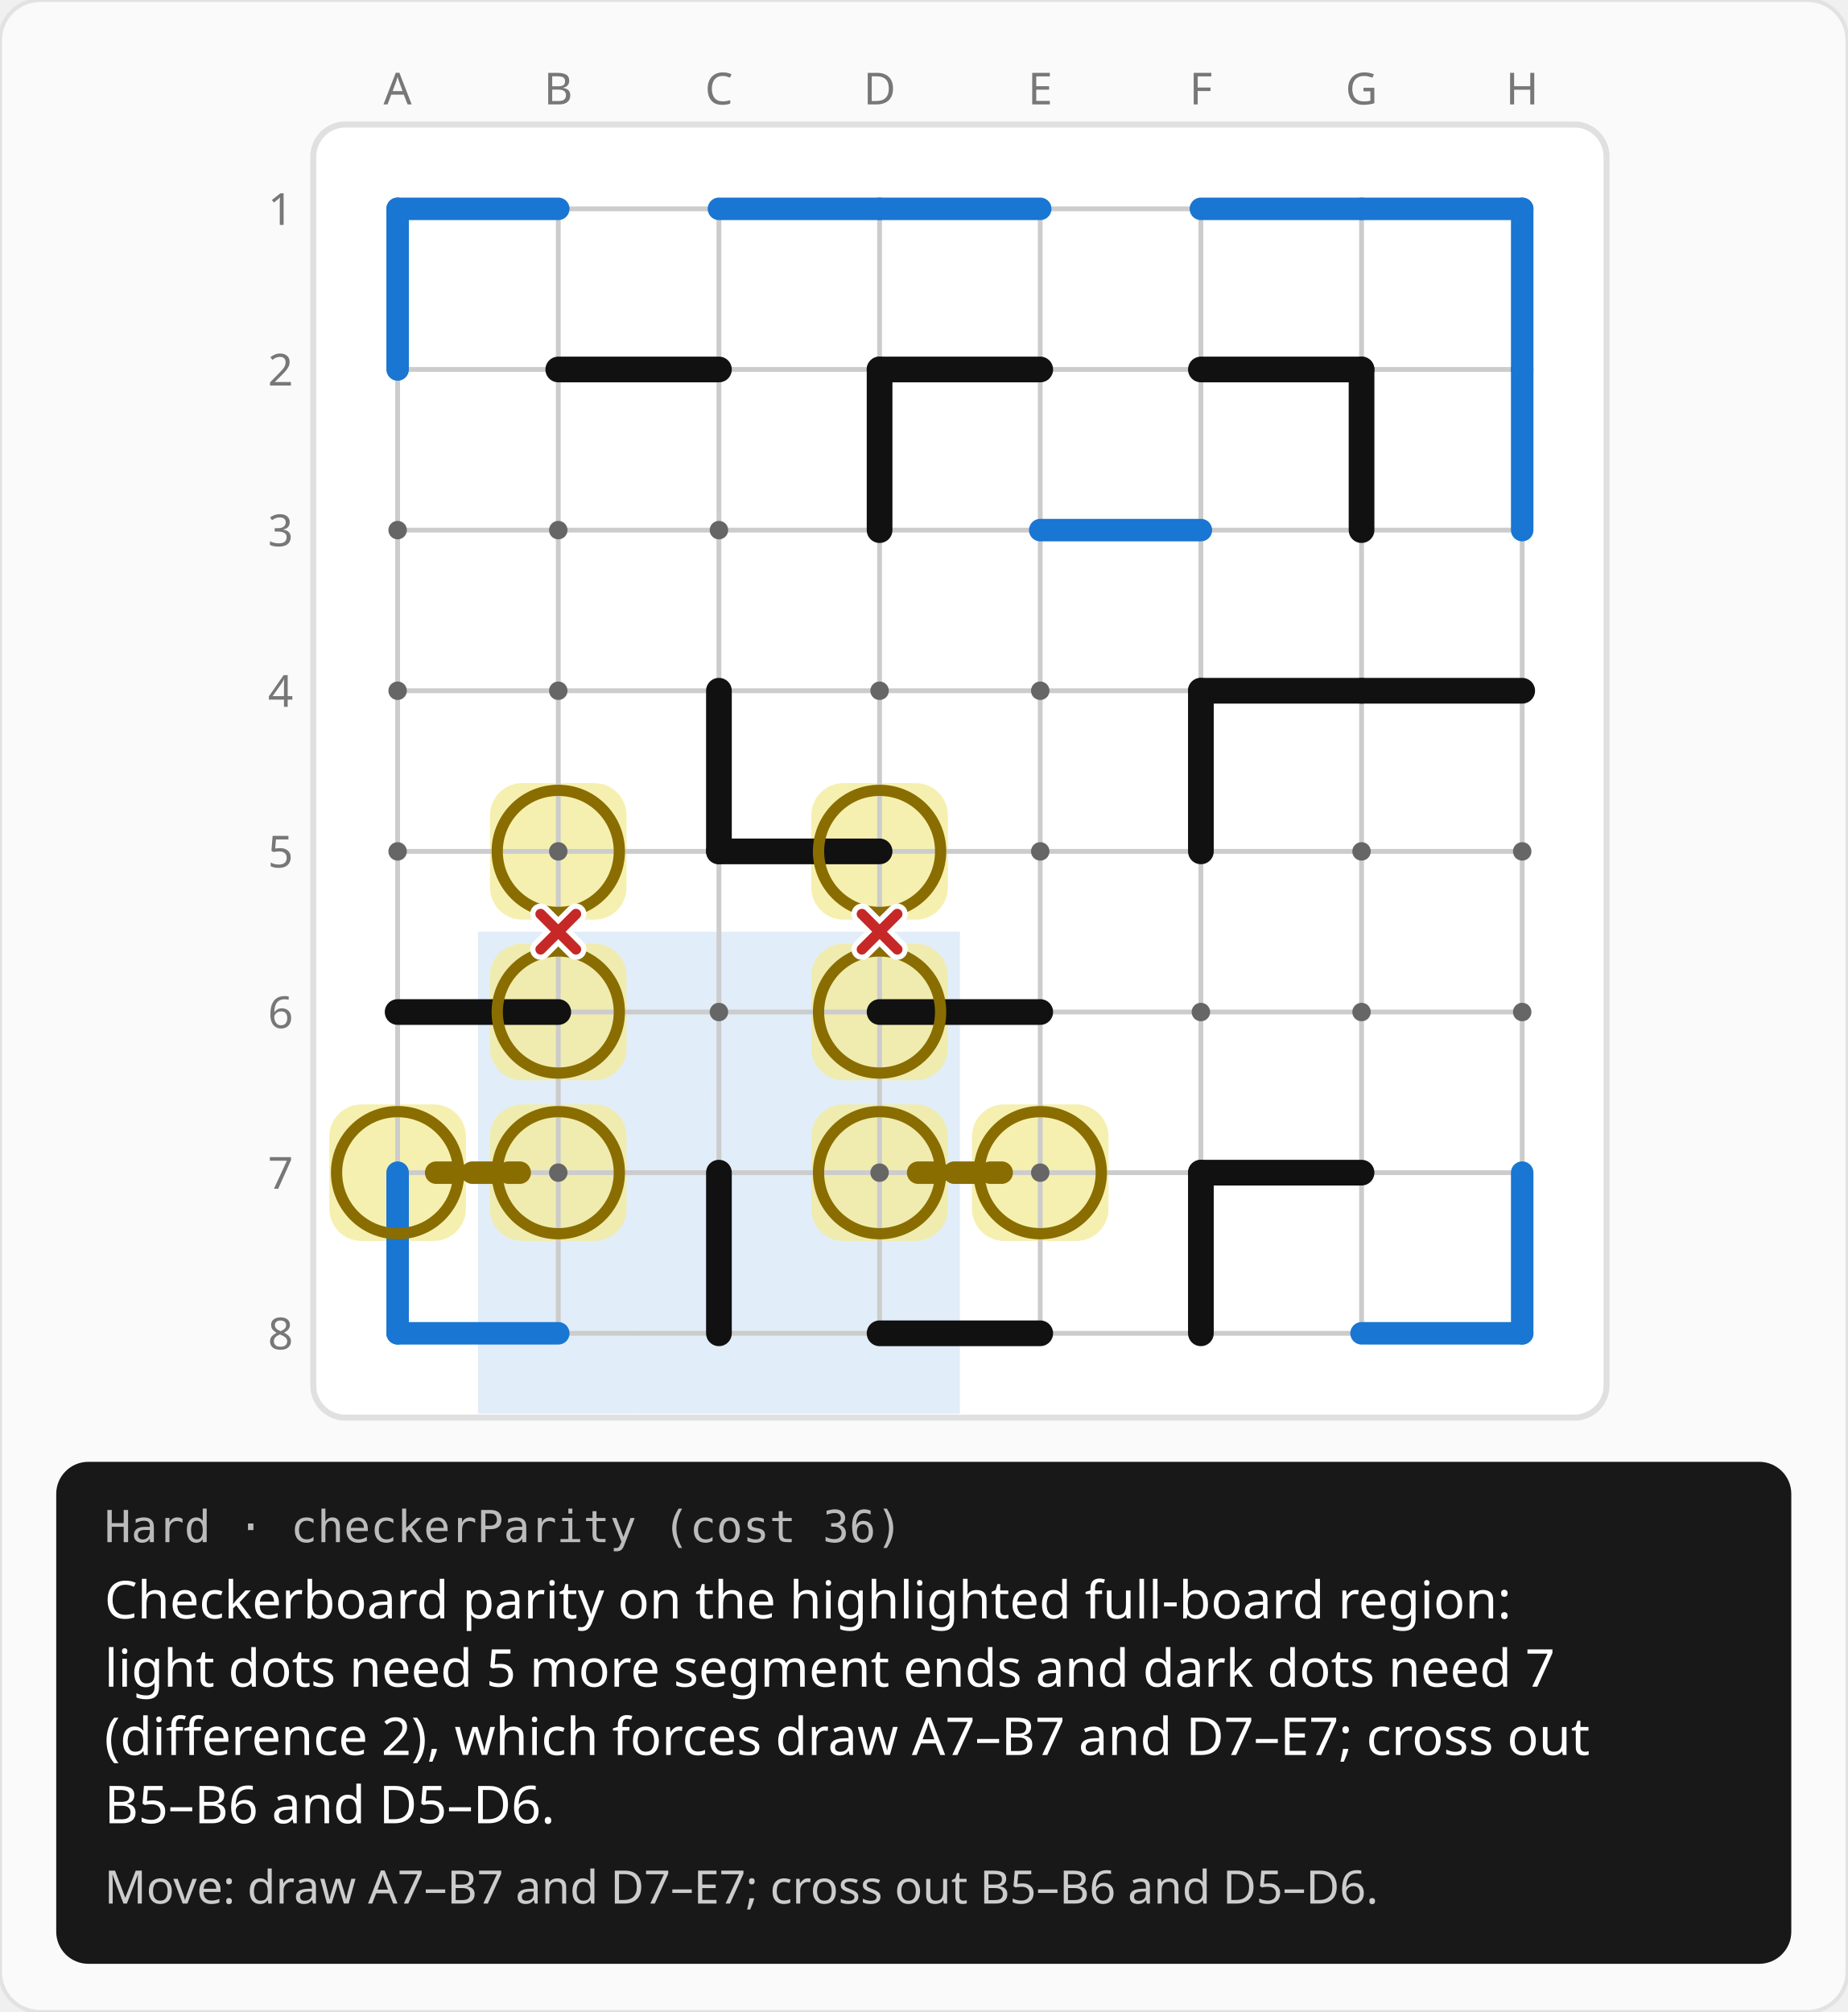
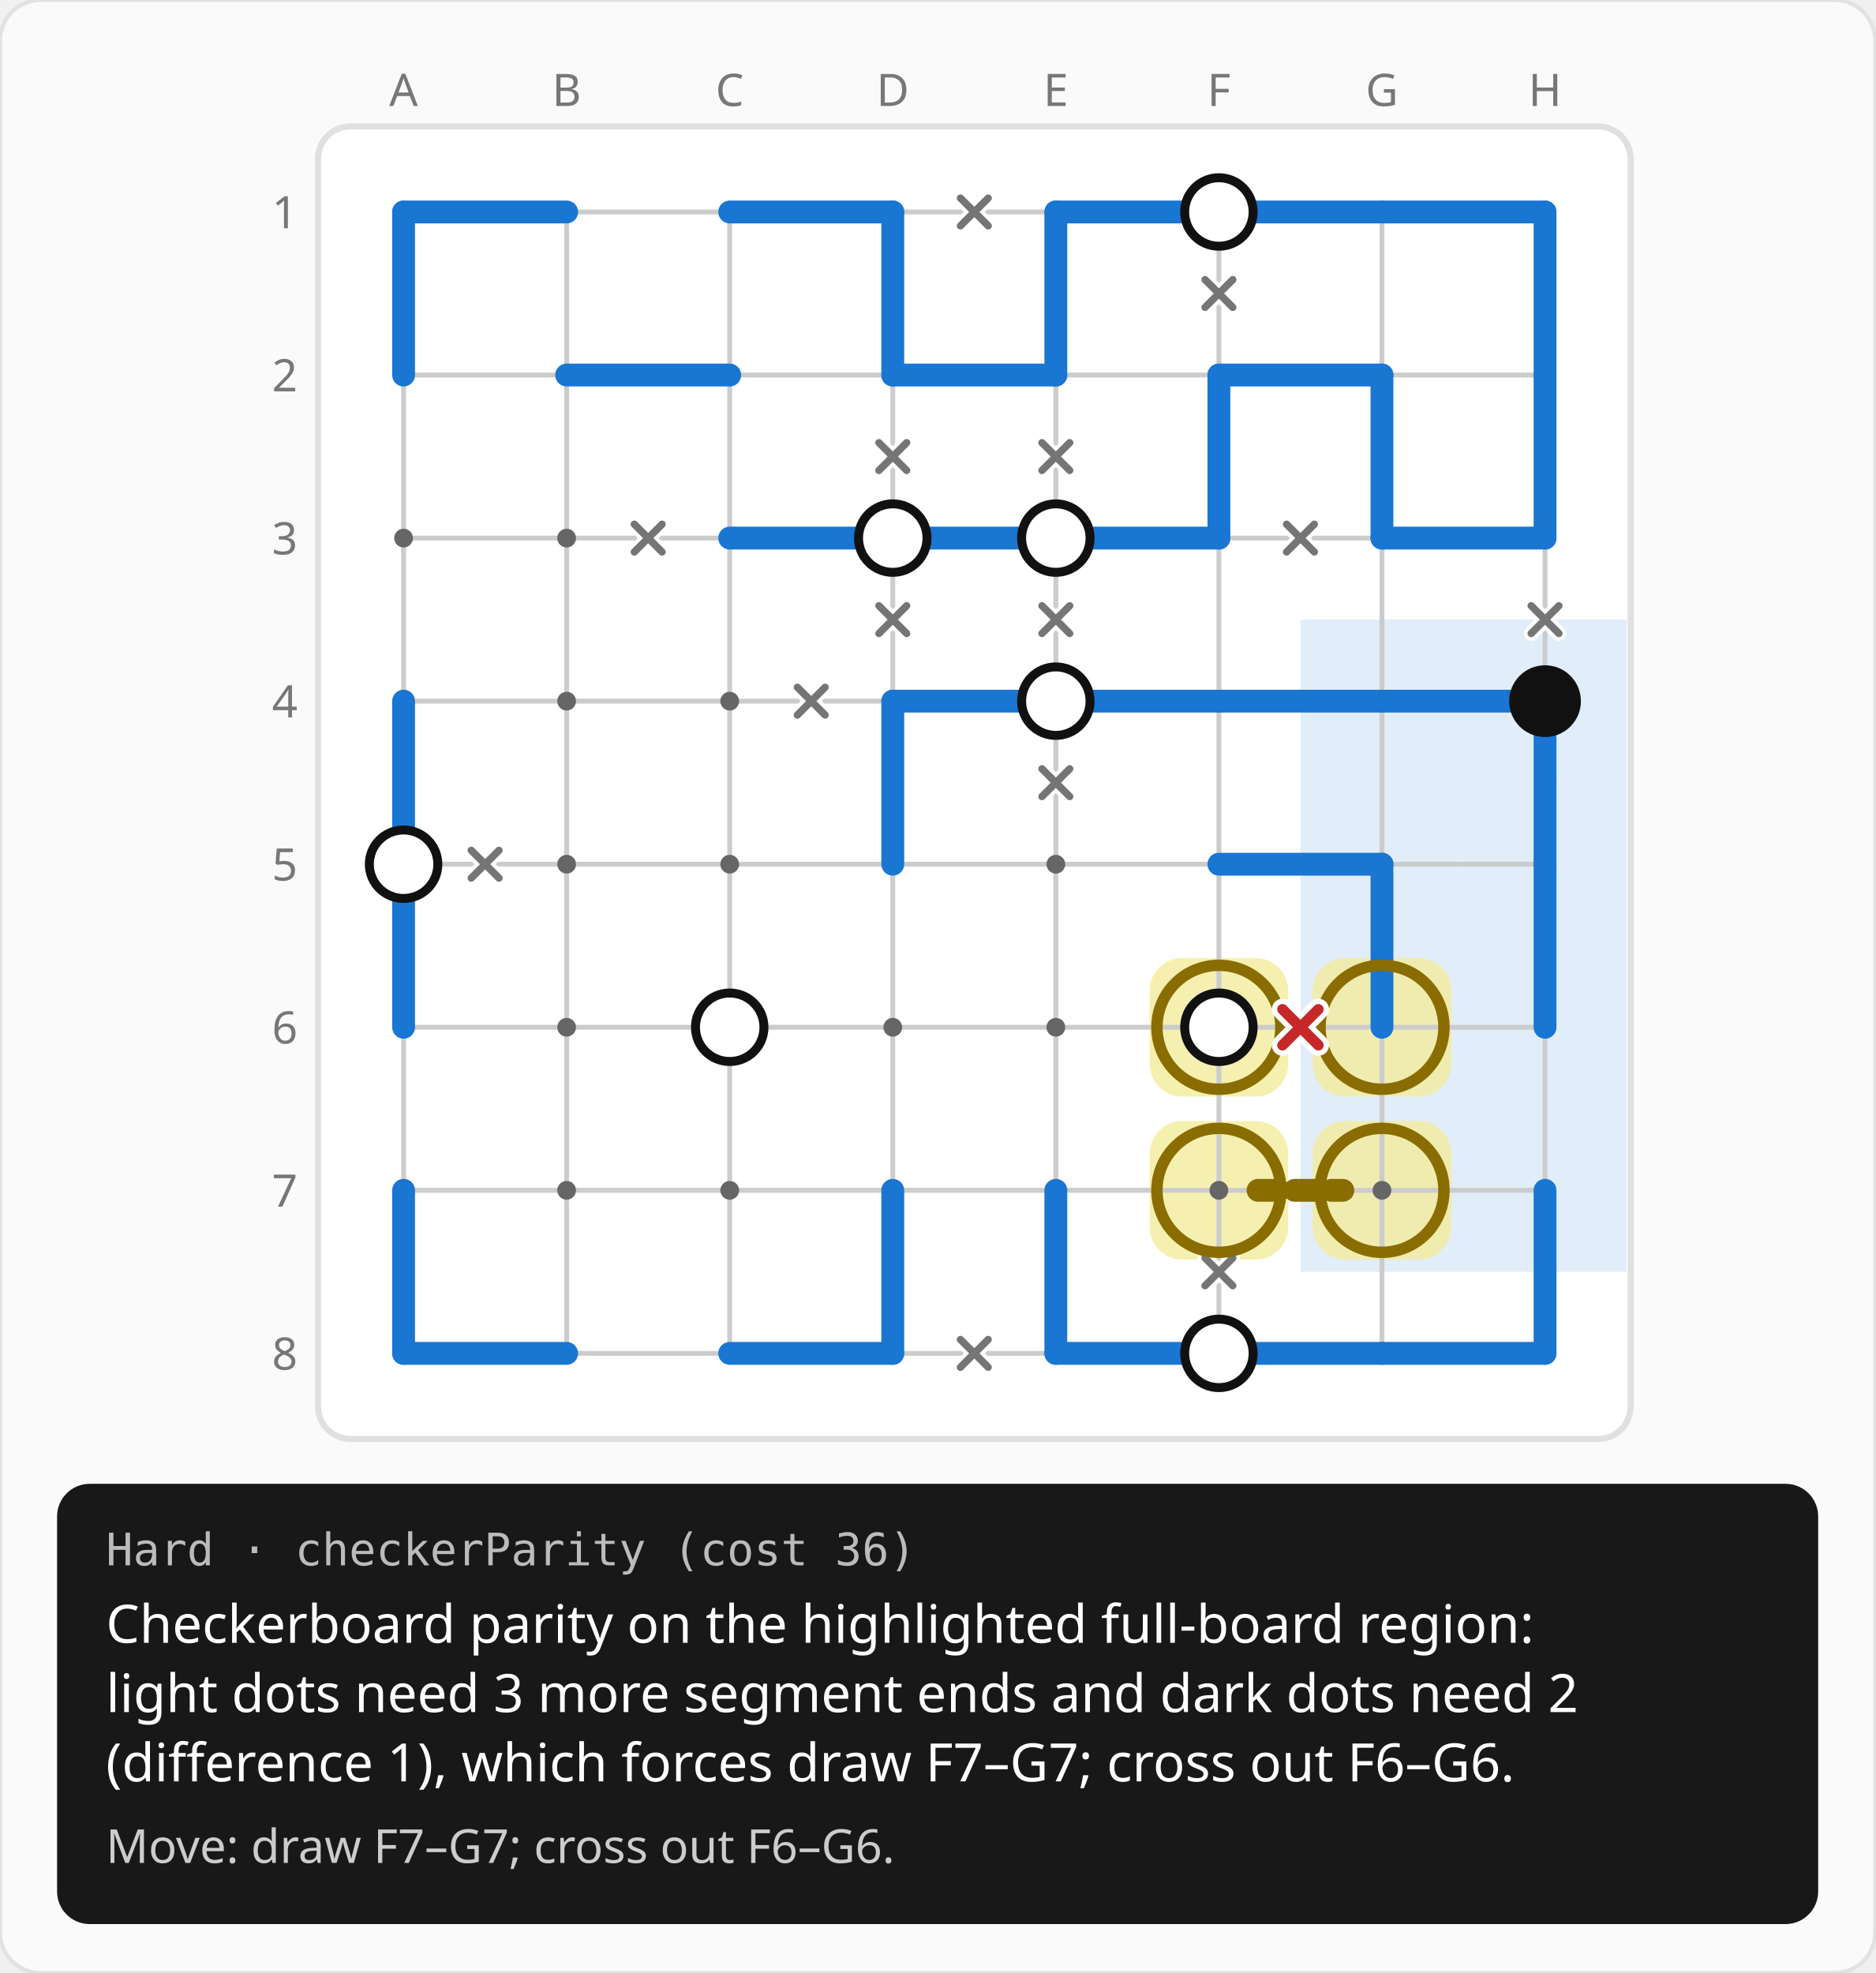
- <svg xmlns="http://www.w3.org/2000/svg" width="460" height="501" viewBox="0 0 460 501">
-   <rect width="460" height="501" rx="10" fill="#fafafa" stroke="#e2e2e2" />
+ <svg xmlns="http://www.w3.org/2000/svg" width="460" height="484" viewBox="0 0 460 484">
+   <rect width="460" height="484" rx="10" fill="#fafafa" stroke="#e2e2e2" />
  <defs>
    <pattern id="hatch" width="8" height="8" patternUnits="userSpaceOnUse" patternTransform="rotate(45)">
      <line x1="0" y1="0" x2="0" y2="8" stroke="#d55e00" stroke-width="3" opacity="0.55" />
    </pattern>
  </defs>
  <g transform="translate(59 12)">
    <text x="40" y="14" fill="#777777" font-size="11" font-family="system-ui, sans-serif" text-anchor="middle">A</text>
    <text x="80" y="14" fill="#777777" font-size="11" font-family="system-ui, sans-serif" text-anchor="middle">B</text>
    <text x="120" y="14" fill="#777777" font-size="11" font-family="system-ui, sans-serif" text-anchor="middle">C</text>
    <text x="160" y="14" fill="#777777" font-size="11" font-family="system-ui, sans-serif" text-anchor="middle">D</text>
    <text x="200" y="14" fill="#777777" font-size="11" font-family="system-ui, sans-serif" text-anchor="middle">E</text>
    <text x="240" y="14" fill="#777777" font-size="11" font-family="system-ui, sans-serif" text-anchor="middle">F</text>
    <text x="280" y="14" fill="#777777" font-size="11" font-family="system-ui, sans-serif" text-anchor="middle">G</text>
    <text x="320" y="14" fill="#777777" font-size="11" font-family="system-ui, sans-serif" text-anchor="middle">H</text>
    <text x="14" y="44" fill="#777777" font-size="11" font-family="system-ui, sans-serif" text-anchor="end">1</text>
    <text x="14" y="84" fill="#777777" font-size="11" font-family="system-ui, sans-serif" text-anchor="end">2</text>
    <text x="14" y="124" fill="#777777" font-size="11" font-family="system-ui, sans-serif" text-anchor="end">3</text>
    <text x="14" y="164" fill="#777777" font-size="11" font-family="system-ui, sans-serif" text-anchor="end">4</text>
    <text x="14" y="204" fill="#777777" font-size="11" font-family="system-ui, sans-serif" text-anchor="end">5</text>
    <text x="14" y="244" fill="#777777" font-size="11" font-family="system-ui, sans-serif" text-anchor="end">6</text>
    <text x="14" y="284" fill="#777777" font-size="11" font-family="system-ui, sans-serif" text-anchor="end">7</text>
    <text x="14" y="324" fill="#777777" font-size="11" font-family="system-ui, sans-serif" text-anchor="end">8</text>
    <g transform="translate(18 18)">
      <rect x="1" y="1" width="322" height="322" rx="8" fill="#ffffff" stroke="#e0e0e0" stroke-width="1.5" />
-       <rect x="42" y="202" width="40" height="40" fill="rgba(25,118,210,0.13)" />
-       <rect x="82" y="202" width="40" height="40" fill="rgba(25,118,210,0.13)" />
-       <rect x="122" y="202" width="40" height="40" fill="rgba(25,118,210,0.13)" />
-       <rect x="42" y="242" width="40" height="40" fill="rgba(25,118,210,0.13)" />
-       <rect x="82" y="242" width="40" height="40" fill="rgba(25,118,210,0.13)" />
-       <rect x="122" y="242" width="40" height="40" fill="rgba(25,118,210,0.13)" />
-       <rect x="42" y="282" width="40" height="40" fill="rgba(25,118,210,0.13)" />
-       <rect x="82" y="282" width="40" height="40" fill="rgba(25,118,210,0.13)" />
-       <rect x="122" y="282" width="40" height="40" fill="rgba(25,118,210,0.13)" />
-       <rect x="5" y="245" width="34" height="34" rx="8" fill="rgba(244,236,156,0.8)" />
-       <rect x="45" y="245" width="34" height="34" rx="8" fill="rgba(244,236,156,0.8)" />
-       <rect x="125" y="245" width="34" height="34" rx="8" fill="rgba(244,236,156,0.8)" />
-       <rect x="165" y="245" width="34" height="34" rx="8" fill="rgba(244,236,156,0.8)" />
-       <rect x="45" y="165" width="34" height="34" rx="8" fill="rgba(244,236,156,0.8)" />
-       <rect x="45" y="205" width="34" height="34" rx="8" fill="rgba(244,236,156,0.8)" />
-       <rect x="125" y="165" width="34" height="34" rx="8" fill="rgba(244,236,156,0.8)" />
-       <rect x="125" y="205" width="34" height="34" rx="8" fill="rgba(244,236,156,0.8)" />
+       <rect x="242" y="122" width="40" height="40" fill="rgba(25,118,210,0.13)" />
+       <rect x="282" y="122" width="40" height="40" fill="rgba(25,118,210,0.13)" />
+       <rect x="242" y="162" width="40" height="40" fill="rgba(25,118,210,0.13)" />
+       <rect x="282" y="162" width="40" height="40" fill="rgba(25,118,210,0.13)" />
+       <rect x="242" y="202" width="40" height="40" fill="rgba(25,118,210,0.13)" />
+       <rect x="282" y="202" width="40" height="40" fill="rgba(25,118,210,0.13)" />
+       <rect x="242" y="242" width="40" height="40" fill="rgba(25,118,210,0.13)" />
+       <rect x="282" y="242" width="40" height="40" fill="rgba(25,118,210,0.13)" />
+       <rect x="205" y="245" width="34" height="34" rx="8" fill="rgba(244,236,156,0.8)" />
+       <rect x="245" y="245" width="34" height="34" rx="8" fill="rgba(244,236,156,0.8)" />
+       <rect x="205" y="205" width="34" height="34" rx="8" fill="rgba(244,236,156,0.8)" />
+       <rect x="245" y="205" width="34" height="34" rx="8" fill="rgba(244,236,156,0.8)" />
      <line x1="22" y1="22" x2="302" y2="22" stroke="#cccccc" stroke-width="1.2" />
      <line x1="22" y1="62" x2="302" y2="62" stroke="#cccccc" stroke-width="1.2" />
      <line x1="22" y1="102" x2="302" y2="102" stroke="#cccccc" stroke-width="1.2" />
      <line x1="22" y1="142" x2="302" y2="142" stroke="#cccccc" stroke-width="1.2" />
      <line x1="22" y1="182" x2="302" y2="182" stroke="#cccccc" stroke-width="1.2" />
      <line x1="22" y1="222" x2="302" y2="222" stroke="#cccccc" stroke-width="1.2" />
      <line x1="22" y1="262" x2="302" y2="262" stroke="#cccccc" stroke-width="1.2" />
      <line x1="22" y1="302" x2="302" y2="302" stroke="#cccccc" stroke-width="1.2" />
      <line x1="22" y1="22" x2="22" y2="302" stroke="#cccccc" stroke-width="1.2" />
      <line x1="62" y1="22" x2="62" y2="302" stroke="#cccccc" stroke-width="1.2" />
      <line x1="102" y1="22" x2="102" y2="302" stroke="#cccccc" stroke-width="1.2" />
      <line x1="142" y1="22" x2="142" y2="302" stroke="#cccccc" stroke-width="1.2" />
      <line x1="182" y1="22" x2="182" y2="302" stroke="#cccccc" stroke-width="1.2" />
      <line x1="222" y1="22" x2="222" y2="302" stroke="#cccccc" stroke-width="1.2" />
      <line x1="262" y1="22" x2="262" y2="302" stroke="#cccccc" stroke-width="1.2" />
      <line x1="302" y1="22" x2="302" y2="302" stroke="#cccccc" stroke-width="1.2" />
      <circle cx="22" cy="22" r="2.3" fill="#666666" />
      <circle cx="62" cy="22" r="2.3" fill="#666666" />
      <circle cx="102" cy="22" r="2.3" fill="#666666" />
      <circle cx="142" cy="22" r="2.3" fill="#666666" />
      <circle cx="182" cy="22" r="2.3" fill="#666666" />
-       <circle cx="222" cy="22" r="2.3" fill="#666666" />
      <circle cx="262" cy="22" r="2.3" fill="#666666" />
      <circle cx="302" cy="22" r="2.3" fill="#666666" />
      <circle cx="22" cy="62" r="2.3" fill="#666666" />
      <circle cx="62" cy="62" r="2.3" fill="#666666" />
      <circle cx="102" cy="62" r="2.3" fill="#666666" />
      <circle cx="142" cy="62" r="2.3" fill="#666666" />
      <circle cx="182" cy="62" r="2.3" fill="#666666" />
      <circle cx="222" cy="62" r="2.3" fill="#666666" />
      <circle cx="262" cy="62" r="2.3" fill="#666666" />
      <circle cx="302" cy="62" r="2.3" fill="#666666" />
      <circle cx="22" cy="102" r="2.3" fill="#666666" />
      <circle cx="62" cy="102" r="2.3" fill="#666666" />
      <circle cx="102" cy="102" r="2.3" fill="#666666" />
-       <circle cx="142" cy="102" r="2.3" fill="#666666" />
-       <circle cx="182" cy="102" r="2.3" fill="#666666" />
      <circle cx="222" cy="102" r="2.3" fill="#666666" />
      <circle cx="262" cy="102" r="2.3" fill="#666666" />
      <circle cx="302" cy="102" r="2.3" fill="#666666" />
      <circle cx="22" cy="142" r="2.3" fill="#666666" />
      <circle cx="62" cy="142" r="2.3" fill="#666666" />
      <circle cx="102" cy="142" r="2.3" fill="#666666" />
      <circle cx="142" cy="142" r="2.3" fill="#666666" />
-       <circle cx="182" cy="142" r="2.3" fill="#666666" />
      <circle cx="222" cy="142" r="2.3" fill="#666666" />
      <circle cx="262" cy="142" r="2.3" fill="#666666" />
-       <circle cx="302" cy="142" r="2.3" fill="#666666" />
-       <circle cx="22" cy="182" r="2.3" fill="#666666" />
      <circle cx="62" cy="182" r="2.3" fill="#666666" />
      <circle cx="102" cy="182" r="2.3" fill="#666666" />
      <circle cx="142" cy="182" r="2.3" fill="#666666" />
      <circle cx="182" cy="182" r="2.3" fill="#666666" />
      <circle cx="222" cy="182" r="2.3" fill="#666666" />
      <circle cx="262" cy="182" r="2.3" fill="#666666" />
      <circle cx="302" cy="182" r="2.3" fill="#666666" />
      <circle cx="22" cy="222" r="2.3" fill="#666666" />
      <circle cx="62" cy="222" r="2.3" fill="#666666" />
-       <circle cx="102" cy="222" r="2.3" fill="#666666" />
      <circle cx="142" cy="222" r="2.3" fill="#666666" />
      <circle cx="182" cy="222" r="2.3" fill="#666666" />
-       <circle cx="222" cy="222" r="2.3" fill="#666666" />
      <circle cx="262" cy="222" r="2.3" fill="#666666" />
      <circle cx="302" cy="222" r="2.3" fill="#666666" />
      <circle cx="22" cy="262" r="2.3" fill="#666666" />
      <circle cx="62" cy="262" r="2.3" fill="#666666" />
      <circle cx="102" cy="262" r="2.3" fill="#666666" />
      <circle cx="142" cy="262" r="2.3" fill="#666666" />
      <circle cx="182" cy="262" r="2.3" fill="#666666" />
      <circle cx="222" cy="262" r="2.3" fill="#666666" />
      <circle cx="262" cy="262" r="2.3" fill="#666666" />
      <circle cx="302" cy="262" r="2.3" fill="#666666" />
      <circle cx="22" cy="302" r="2.3" fill="#666666" />
      <circle cx="62" cy="302" r="2.3" fill="#666666" />
      <circle cx="102" cy="302" r="2.3" fill="#666666" />
      <circle cx="142" cy="302" r="2.3" fill="#666666" />
      <circle cx="182" cy="302" r="2.3" fill="#666666" />
-       <circle cx="222" cy="302" r="2.3" fill="#666666" />
      <circle cx="262" cy="302" r="2.3" fill="#666666" />
      <circle cx="302" cy="302" r="2.3" fill="#666666" />
      <line x1="22" y1="22" x2="62" y2="22" stroke="#1976d2" stroke-width="5.6" stroke-linecap="round" />
      <line x1="22" y1="22" x2="22" y2="62" stroke="#1976d2" stroke-width="5.6" stroke-linecap="round" />
      <line x1="102" y1="22" x2="142" y2="22" stroke="#1976d2" stroke-width="5.6" stroke-linecap="round" />
-       <line x1="142" y1="22" x2="182" y2="22" stroke="#1976d2" stroke-width="5.6" stroke-linecap="round" />
+       <line x1="142" y1="22" x2="142" y2="62" stroke="#1976d2" stroke-width="5.6" stroke-linecap="round" />
+       <line x1="182" y1="22" x2="222" y2="22" stroke="#1976d2" stroke-width="5.6" stroke-linecap="round" />
+       <line x1="182" y1="22" x2="182" y2="62" stroke="#1976d2" stroke-width="5.6" stroke-linecap="round" />
      <line x1="222" y1="22" x2="262" y2="22" stroke="#1976d2" stroke-width="5.6" stroke-linecap="round" />
      <line x1="262" y1="22" x2="302" y2="22" stroke="#1976d2" stroke-width="5.6" stroke-linecap="round" />
      <line x1="302" y1="22" x2="302" y2="62" stroke="#1976d2" stroke-width="5.6" stroke-linecap="round" />
-       <line x1="62" y1="62" x2="102" y2="62" stroke="#111111" stroke-width="6.4" stroke-linecap="round" />
-       <line x1="142" y1="62" x2="182" y2="62" stroke="#111111" stroke-width="6.4" stroke-linecap="round" />
-       <line x1="142" y1="62" x2="142" y2="102" stroke="#111111" stroke-width="6.4" stroke-linecap="round" />
-       <line x1="222" y1="62" x2="262" y2="62" stroke="#111111" stroke-width="6.4" stroke-linecap="round" />
-       <line x1="262" y1="62" x2="262" y2="102" stroke="#111111" stroke-width="6.4" stroke-linecap="round" />
+       <line x1="62" y1="62" x2="102" y2="62" stroke="#1976d2" stroke-width="5.6" stroke-linecap="round" />
+       <line x1="142" y1="62" x2="182" y2="62" stroke="#1976d2" stroke-width="5.6" stroke-linecap="round" />
+       <line x1="222" y1="62" x2="262" y2="62" stroke="#1976d2" stroke-width="5.6" stroke-linecap="round" />
+       <line x1="222" y1="62" x2="222" y2="102" stroke="#1976d2" stroke-width="5.6" stroke-linecap="round" />
+       <line x1="262" y1="62" x2="262" y2="102" stroke="#1976d2" stroke-width="5.6" stroke-linecap="round" />
      <line x1="302" y1="62" x2="302" y2="102" stroke="#1976d2" stroke-width="5.6" stroke-linecap="round" />
+       <line x1="102" y1="102" x2="142" y2="102" stroke="#1976d2" stroke-width="5.6" stroke-linecap="round" />
+       <line x1="142" y1="102" x2="182" y2="102" stroke="#1976d2" stroke-width="5.6" stroke-linecap="round" />
      <line x1="182" y1="102" x2="222" y2="102" stroke="#1976d2" stroke-width="5.6" stroke-linecap="round" />
-       <line x1="102" y1="142" x2="102" y2="182" stroke="#111111" stroke-width="6.4" stroke-linecap="round" />
-       <line x1="222" y1="142" x2="262" y2="142" stroke="#111111" stroke-width="6.4" stroke-linecap="round" />
-       <line x1="222" y1="142" x2="222" y2="182" stroke="#111111" stroke-width="6.4" stroke-linecap="round" />
-       <line x1="262" y1="142" x2="302" y2="142" stroke="#111111" stroke-width="6.4" stroke-linecap="round" />
-       <line x1="102" y1="182" x2="142" y2="182" stroke="#111111" stroke-width="6.4" stroke-linecap="round" />
-       <line x1="22" y1="222" x2="62" y2="222" stroke="#111111" stroke-width="6.4" stroke-linecap="round" />
-       <line x1="142" y1="222" x2="182" y2="222" stroke="#111111" stroke-width="6.4" stroke-linecap="round" />
+       <line x1="262" y1="102" x2="302" y2="102" stroke="#1976d2" stroke-width="5.6" stroke-linecap="round" />
+       <line x1="22" y1="142" x2="22" y2="182" stroke="#1976d2" stroke-width="5.6" stroke-linecap="round" />
+       <line x1="142" y1="142" x2="182" y2="142" stroke="#1976d2" stroke-width="5.6" stroke-linecap="round" />
+       <line x1="142" y1="142" x2="142" y2="182" stroke="#1976d2" stroke-width="5.6" stroke-linecap="round" />
+       <line x1="182" y1="142" x2="222" y2="142" stroke="#1976d2" stroke-width="5.6" stroke-linecap="round" />
+       <line x1="222" y1="142" x2="262" y2="142" stroke="#1976d2" stroke-width="5.6" stroke-linecap="round" />
+       <line x1="262" y1="142" x2="302" y2="142" stroke="#1976d2" stroke-width="5.6" stroke-linecap="round" />
+       <line x1="302" y1="142" x2="302" y2="182" stroke="#1976d2" stroke-width="5.6" stroke-linecap="round" />
+       <line x1="22" y1="182" x2="22" y2="222" stroke="#1976d2" stroke-width="5.6" stroke-linecap="round" />
+       <line x1="222" y1="182" x2="262" y2="182" stroke="#1976d2" stroke-width="5.6" stroke-linecap="round" />
+       <line x1="262" y1="182" x2="262" y2="222" stroke="#1976d2" stroke-width="5.6" stroke-linecap="round" />
+       <line x1="302" y1="182" x2="302" y2="222" stroke="#1976d2" stroke-width="5.6" stroke-linecap="round" />
      <line x1="22" y1="262" x2="22" y2="302" stroke="#1976d2" stroke-width="5.6" stroke-linecap="round" />
-       <line x1="102" y1="262" x2="102" y2="302" stroke="#111111" stroke-width="6.4" stroke-linecap="round" />
-       <line x1="222" y1="262" x2="262" y2="262" stroke="#111111" stroke-width="6.4" stroke-linecap="round" />
-       <line x1="222" y1="262" x2="222" y2="302" stroke="#111111" stroke-width="6.4" stroke-linecap="round" />
+       <line x1="142" y1="262" x2="142" y2="302" stroke="#1976d2" stroke-width="5.6" stroke-linecap="round" />
+       <line x1="182" y1="262" x2="182" y2="302" stroke="#1976d2" stroke-width="5.6" stroke-linecap="round" />
      <line x1="302" y1="262" x2="302" y2="302" stroke="#1976d2" stroke-width="5.6" stroke-linecap="round" />
      <line x1="22" y1="302" x2="62" y2="302" stroke="#1976d2" stroke-width="5.6" stroke-linecap="round" />
-       <line x1="142" y1="302" x2="182" y2="302" stroke="#111111" stroke-width="6.4" stroke-linecap="round" />
+       <line x1="102" y1="302" x2="142" y2="302" stroke="#1976d2" stroke-width="5.6" stroke-linecap="round" />
+       <line x1="182" y1="302" x2="222" y2="302" stroke="#1976d2" stroke-width="5.6" stroke-linecap="round" />
+       <line x1="222" y1="302" x2="262" y2="302" stroke="#1976d2" stroke-width="5.6" stroke-linecap="round" />
      <line x1="262" y1="302" x2="302" y2="302" stroke="#1976d2" stroke-width="5.6" stroke-linecap="round" />
-       <circle cx="22" cy="262" r="15.2" fill="none" stroke="#8a6d00" stroke-width="2.8" />
-       <circle cx="62" cy="262" r="15.2" fill="none" stroke="#8a6d00" stroke-width="2.8" />
-       <circle cx="142" cy="262" r="15.2" fill="none" stroke="#8a6d00" stroke-width="2.8" />
-       <circle cx="182" cy="262" r="15.2" fill="none" stroke="#8a6d00" stroke-width="2.8" />
-       <circle cx="62" cy="182" r="15.2" fill="none" stroke="#8a6d00" stroke-width="2.8" />
-       <circle cx="62" cy="222" r="15.2" fill="none" stroke="#8a6d00" stroke-width="2.8" />
-       <circle cx="142" cy="182" r="15.2" fill="none" stroke="#8a6d00" stroke-width="2.8" />
-       <circle cx="142" cy="222" r="15.2" fill="none" stroke="#8a6d00" stroke-width="2.8" />
-       <line x1="31.6" y1="262" x2="52.4" y2="262" stroke="#8a6d00" stroke-width="5.6" stroke-linecap="round" stroke-dasharray="5 4" />
-       <line x1="151.6" y1="262" x2="172.4" y2="262" stroke="#8a6d00" stroke-width="5.6" stroke-linecap="round" stroke-dasharray="5 4" />
-       <path d="M57.6 197.6L66.4 206.4M57.6 206.4L66.4 197.6" stroke="#ffffff" stroke-width="5.2" stroke-linecap="round" />
-       <path d="M57.6 197.6L66.4 206.4M57.6 206.4L66.4 197.6" stroke="#c62828" stroke-width="2.6" stroke-linecap="round" />
-       <path d="M137.6 197.6L146.4 206.4M137.6 206.4L146.4 197.6" stroke="#ffffff" stroke-width="5.2" stroke-linecap="round" />
-       <path d="M137.6 197.6L146.4 206.4M137.6 206.4L146.4 197.6" stroke="#c62828" stroke-width="2.6" stroke-linecap="round" />
+       <circle cx="222" cy="22" r="8.4" fill="#ffffff" />
+       <circle cx="222" cy="22" r="8.4" fill="none" stroke="#111111" stroke-width="2.2" />
+       <circle cx="142" cy="102" r="8.4" fill="#ffffff" />
+       <circle cx="142" cy="102" r="8.4" fill="none" stroke="#111111" stroke-width="2.2" />
+       <circle cx="182" cy="102" r="8.4" fill="#ffffff" />
+       <circle cx="182" cy="102" r="8.4" fill="none" stroke="#111111" stroke-width="2.2" />
+       <circle cx="182" cy="142" r="8.4" fill="#ffffff" />
+       <circle cx="182" cy="142" r="8.4" fill="none" stroke="#111111" stroke-width="2.2" />
+       <circle cx="302" cy="142" r="8.8" fill="#111111" />
+       <circle cx="22" cy="182" r="8.4" fill="#ffffff" />
+       <circle cx="22" cy="182" r="8.4" fill="none" stroke="#111111" stroke-width="2.2" />
+       <circle cx="102" cy="222" r="8.4" fill="#ffffff" />
+       <circle cx="102" cy="222" r="8.4" fill="none" stroke="#111111" stroke-width="2.2" />
+       <circle cx="222" cy="222" r="8.4" fill="#ffffff" />
+       <circle cx="222" cy="222" r="8.4" fill="none" stroke="#111111" stroke-width="2.2" />
+       <circle cx="222" cy="302" r="8.4" fill="#ffffff" />
+       <circle cx="222" cy="302" r="8.4" fill="none" stroke="#111111" stroke-width="2.2" />
+       <path d="M158.6 18.6L165.4 25.4M158.6 25.4L165.4 18.6" stroke="#ffffff" stroke-width="3.6" stroke-linecap="round" />
+       <path d="M158.6 18.6L165.4 25.4M158.6 25.4L165.4 18.6" stroke="#757575" stroke-width="1.8" stroke-linecap="round" />
+       <path d="M218.6 38.6L225.4 45.4M218.6 45.4L225.4 38.6" stroke="#ffffff" stroke-width="3.6" stroke-linecap="round" />
+       <path d="M218.6 38.6L225.4 45.4M218.6 45.4L225.4 38.6" stroke="#757575" stroke-width="1.8" stroke-linecap="round" />
+       <path d="M138.6 78.6L145.4 85.4M138.6 85.4L145.4 78.6" stroke="#ffffff" stroke-width="3.6" stroke-linecap="round" />
+       <path d="M138.6 78.6L145.4 85.4M138.6 85.4L145.4 78.6" stroke="#757575" stroke-width="1.8" stroke-linecap="round" />
+       <path d="M178.6 78.6L185.4 85.4M178.6 85.4L185.4 78.6" stroke="#ffffff" stroke-width="3.6" stroke-linecap="round" />
+       <path d="M178.6 78.6L185.4 85.4M178.6 85.4L185.4 78.6" stroke="#757575" stroke-width="1.8" stroke-linecap="round" />
+       <path d="M78.6 98.6L85.4 105.4M78.6 105.4L85.4 98.6" stroke="#ffffff" stroke-width="3.6" stroke-linecap="round" />
+       <path d="M78.6 98.6L85.4 105.4M78.6 105.4L85.4 98.6" stroke="#757575" stroke-width="1.8" stroke-linecap="round" />
+       <path d="M138.6 118.6L145.4 125.4M138.6 125.4L145.4 118.6" stroke="#ffffff" stroke-width="3.6" stroke-linecap="round" />
+       <path d="M138.6 118.6L145.4 125.4M138.6 125.4L145.4 118.6" stroke="#757575" stroke-width="1.8" stroke-linecap="round" />
+       <path d="M178.6 118.6L185.4 125.4M178.6 125.4L185.4 118.6" stroke="#ffffff" stroke-width="3.6" stroke-linecap="round" />
+       <path d="M178.6 118.6L185.4 125.4M178.6 125.4L185.4 118.6" stroke="#757575" stroke-width="1.8" stroke-linecap="round" />
+       <path d="M238.6 98.6L245.4 105.4M238.6 105.4L245.4 98.6" stroke="#ffffff" stroke-width="3.6" stroke-linecap="round" />
+       <path d="M238.6 98.6L245.4 105.4M238.6 105.4L245.4 98.6" stroke="#757575" stroke-width="1.8" stroke-linecap="round" />
+       <path d="M298.6 118.6L305.4 125.4M298.6 125.4L305.4 118.6" stroke="#ffffff" stroke-width="3.6" stroke-linecap="round" />
+       <path d="M298.6 118.6L305.4 125.4M298.6 125.4L305.4 118.6" stroke="#757575" stroke-width="1.8" stroke-linecap="round" />
+       <path d="M118.6 138.6L125.4 145.4M118.6 145.4L125.4 138.6" stroke="#ffffff" stroke-width="3.6" stroke-linecap="round" />
+       <path d="M118.6 138.6L125.4 145.4M118.6 145.4L125.4 138.6" stroke="#757575" stroke-width="1.8" stroke-linecap="round" />
+       <path d="M178.6 158.6L185.4 165.4M178.6 165.4L185.4 158.6" stroke="#ffffff" stroke-width="3.6" stroke-linecap="round" />
+       <path d="M178.6 158.6L185.4 165.4M178.6 165.4L185.4 158.6" stroke="#757575" stroke-width="1.8" stroke-linecap="round" />
+       <path d="M38.6 178.6L45.4 185.4M38.6 185.4L45.4 178.6" stroke="#ffffff" stroke-width="3.6" stroke-linecap="round" />
+       <path d="M38.6 178.6L45.4 185.4M38.6 185.4L45.4 178.6" stroke="#757575" stroke-width="1.8" stroke-linecap="round" />
+       <path d="M218.6 278.6L225.4 285.4M218.6 285.4L225.4 278.6" stroke="#ffffff" stroke-width="3.6" stroke-linecap="round" />
+       <path d="M218.6 278.6L225.4 285.4M218.6 285.4L225.4 278.6" stroke="#757575" stroke-width="1.8" stroke-linecap="round" />
+       <path d="M158.6 298.6L165.4 305.4M158.6 305.4L165.4 298.6" stroke="#ffffff" stroke-width="3.6" stroke-linecap="round" />
+       <path d="M158.6 298.6L165.4 305.4M158.6 305.4L165.4 298.6" stroke="#757575" stroke-width="1.8" stroke-linecap="round" />
+       <circle cx="222" cy="262" r="15.2" fill="none" stroke="#8a6d00" stroke-width="2.8" />
+       <circle cx="262" cy="262" r="15.2" fill="none" stroke="#8a6d00" stroke-width="2.8" />
+       <circle cx="222" cy="222" r="15.2" fill="none" stroke="#8a6d00" stroke-width="2.8" />
+       <circle cx="262" cy="222" r="15.2" fill="none" stroke="#8a6d00" stroke-width="2.8" />
+       <line x1="231.6" y1="262" x2="252.4" y2="262" stroke="#8a6d00" stroke-width="5.6" stroke-linecap="round" stroke-dasharray="5 4" />
+       <path d="M237.6 217.6L246.4 226.4M237.6 226.4L246.4 217.6" stroke="#ffffff" stroke-width="5.2" stroke-linecap="round" />
+       <path d="M237.6 217.6L246.4 226.4M237.6 226.4L246.4 217.6" stroke="#c62828" stroke-width="2.6" stroke-linecap="round" />
    </g>
  </g>
-   <rect x="14" y="364" width="432" height="125" rx="8" fill="#181818" />
+   <rect x="14" y="364" width="432" height="108" rx="8" fill="#181818" />
  <text x="26" y="384" fill="#bbbbbb" font-size="11" font-family="ui-monospace, Menlo, monospace">Hard · checkerParity (cost 36)</text>
  <text x="26" y="403" fill="#ffffff" font-size="13" font-family="system-ui, sans-serif">Checkerboard parity on the highlighted full-board region:</text>
-   <text x="26" y="420" fill="#ffffff" font-size="13" font-family="system-ui, sans-serif">light dots need 5 more segment ends and dark dots need 7</text>
-   <text x="26" y="437" fill="#ffffff" font-size="13" font-family="system-ui, sans-serif">(difference 2), which forces draw A7–B7 and D7–E7; cross out</text>
-   <text x="26" y="454" fill="#ffffff" font-size="13" font-family="system-ui, sans-serif">B5–B6 and D5–D6.</text>
-   <text x="26" y="474" fill="#cccccc" font-size="11.5" font-family="system-ui, sans-serif">Move: draw A7–B7 and D7–E7; cross out B5–B6 and D5–D6.</text>
+   <text x="26" y="420" fill="#ffffff" font-size="13" font-family="system-ui, sans-serif">light dots need 3 more segment ends and dark dots need 2</text>
+   <text x="26" y="437" fill="#ffffff" font-size="13" font-family="system-ui, sans-serif">(difference 1), which forces draw F7–G7; cross out F6–G6.</text>
+   <text x="26" y="457" fill="#cccccc" font-size="11.5" font-family="system-ui, sans-serif">Move: draw F7–G7; cross out F6–G6.</text>
</svg>
